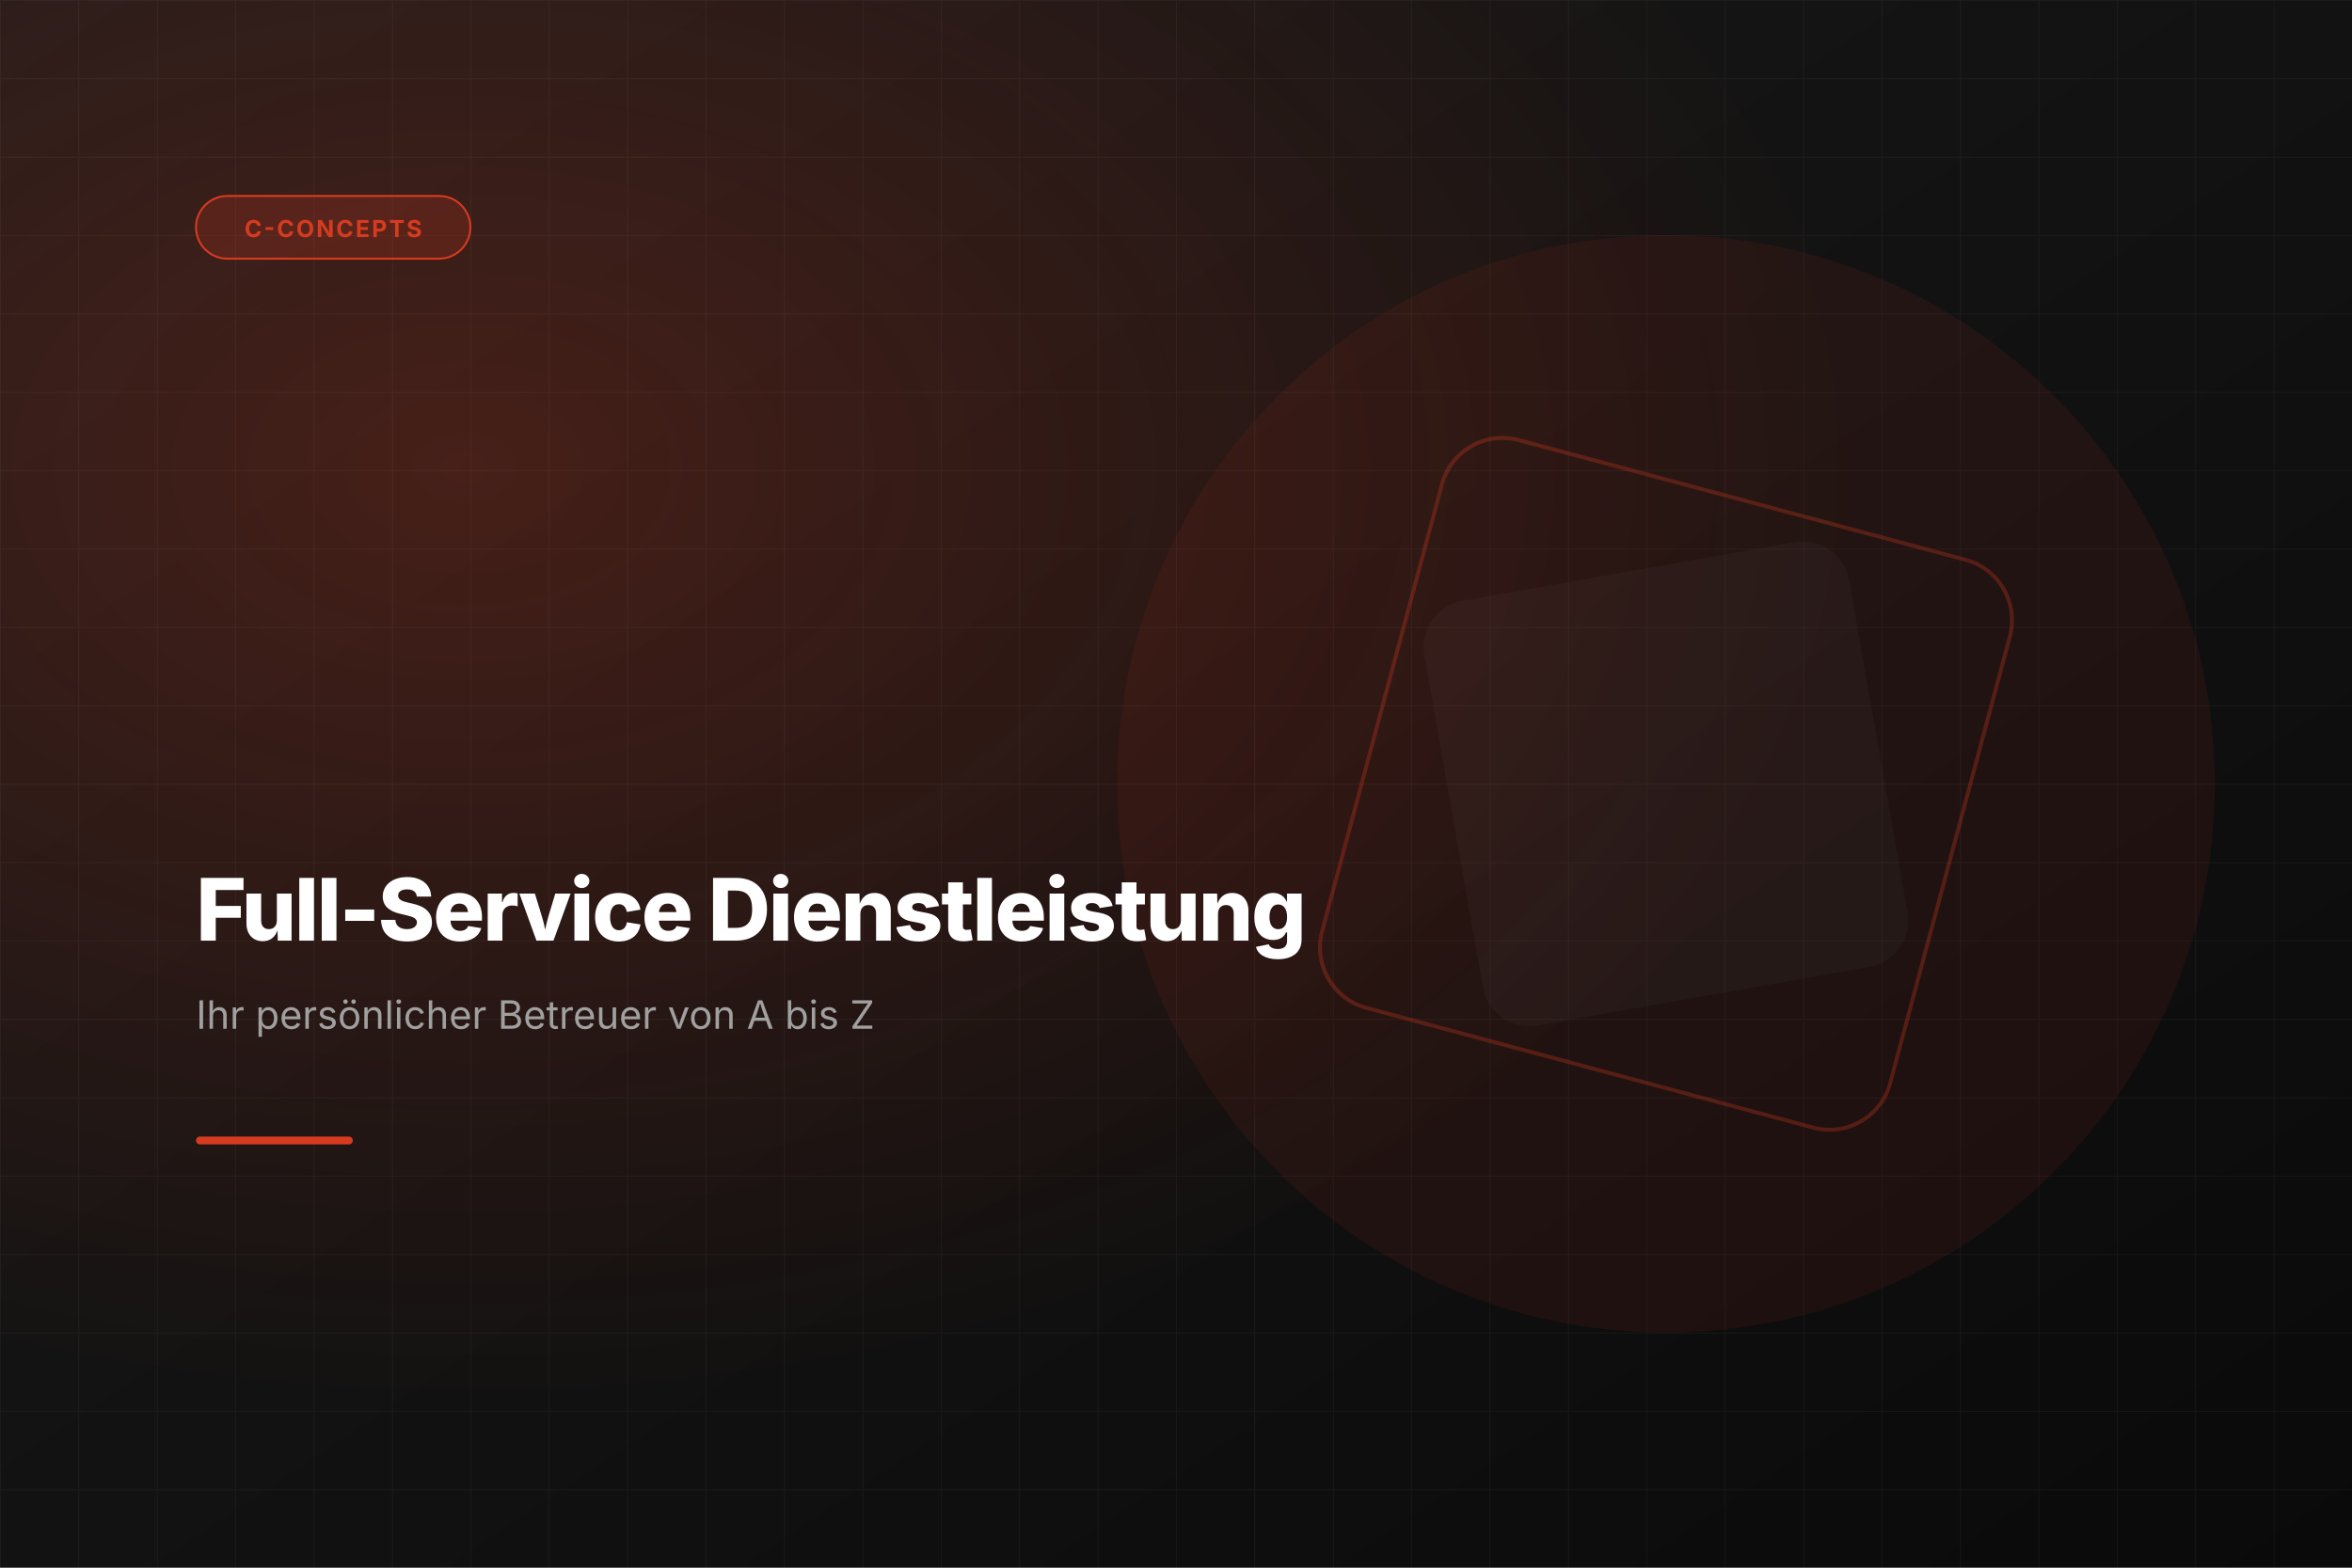
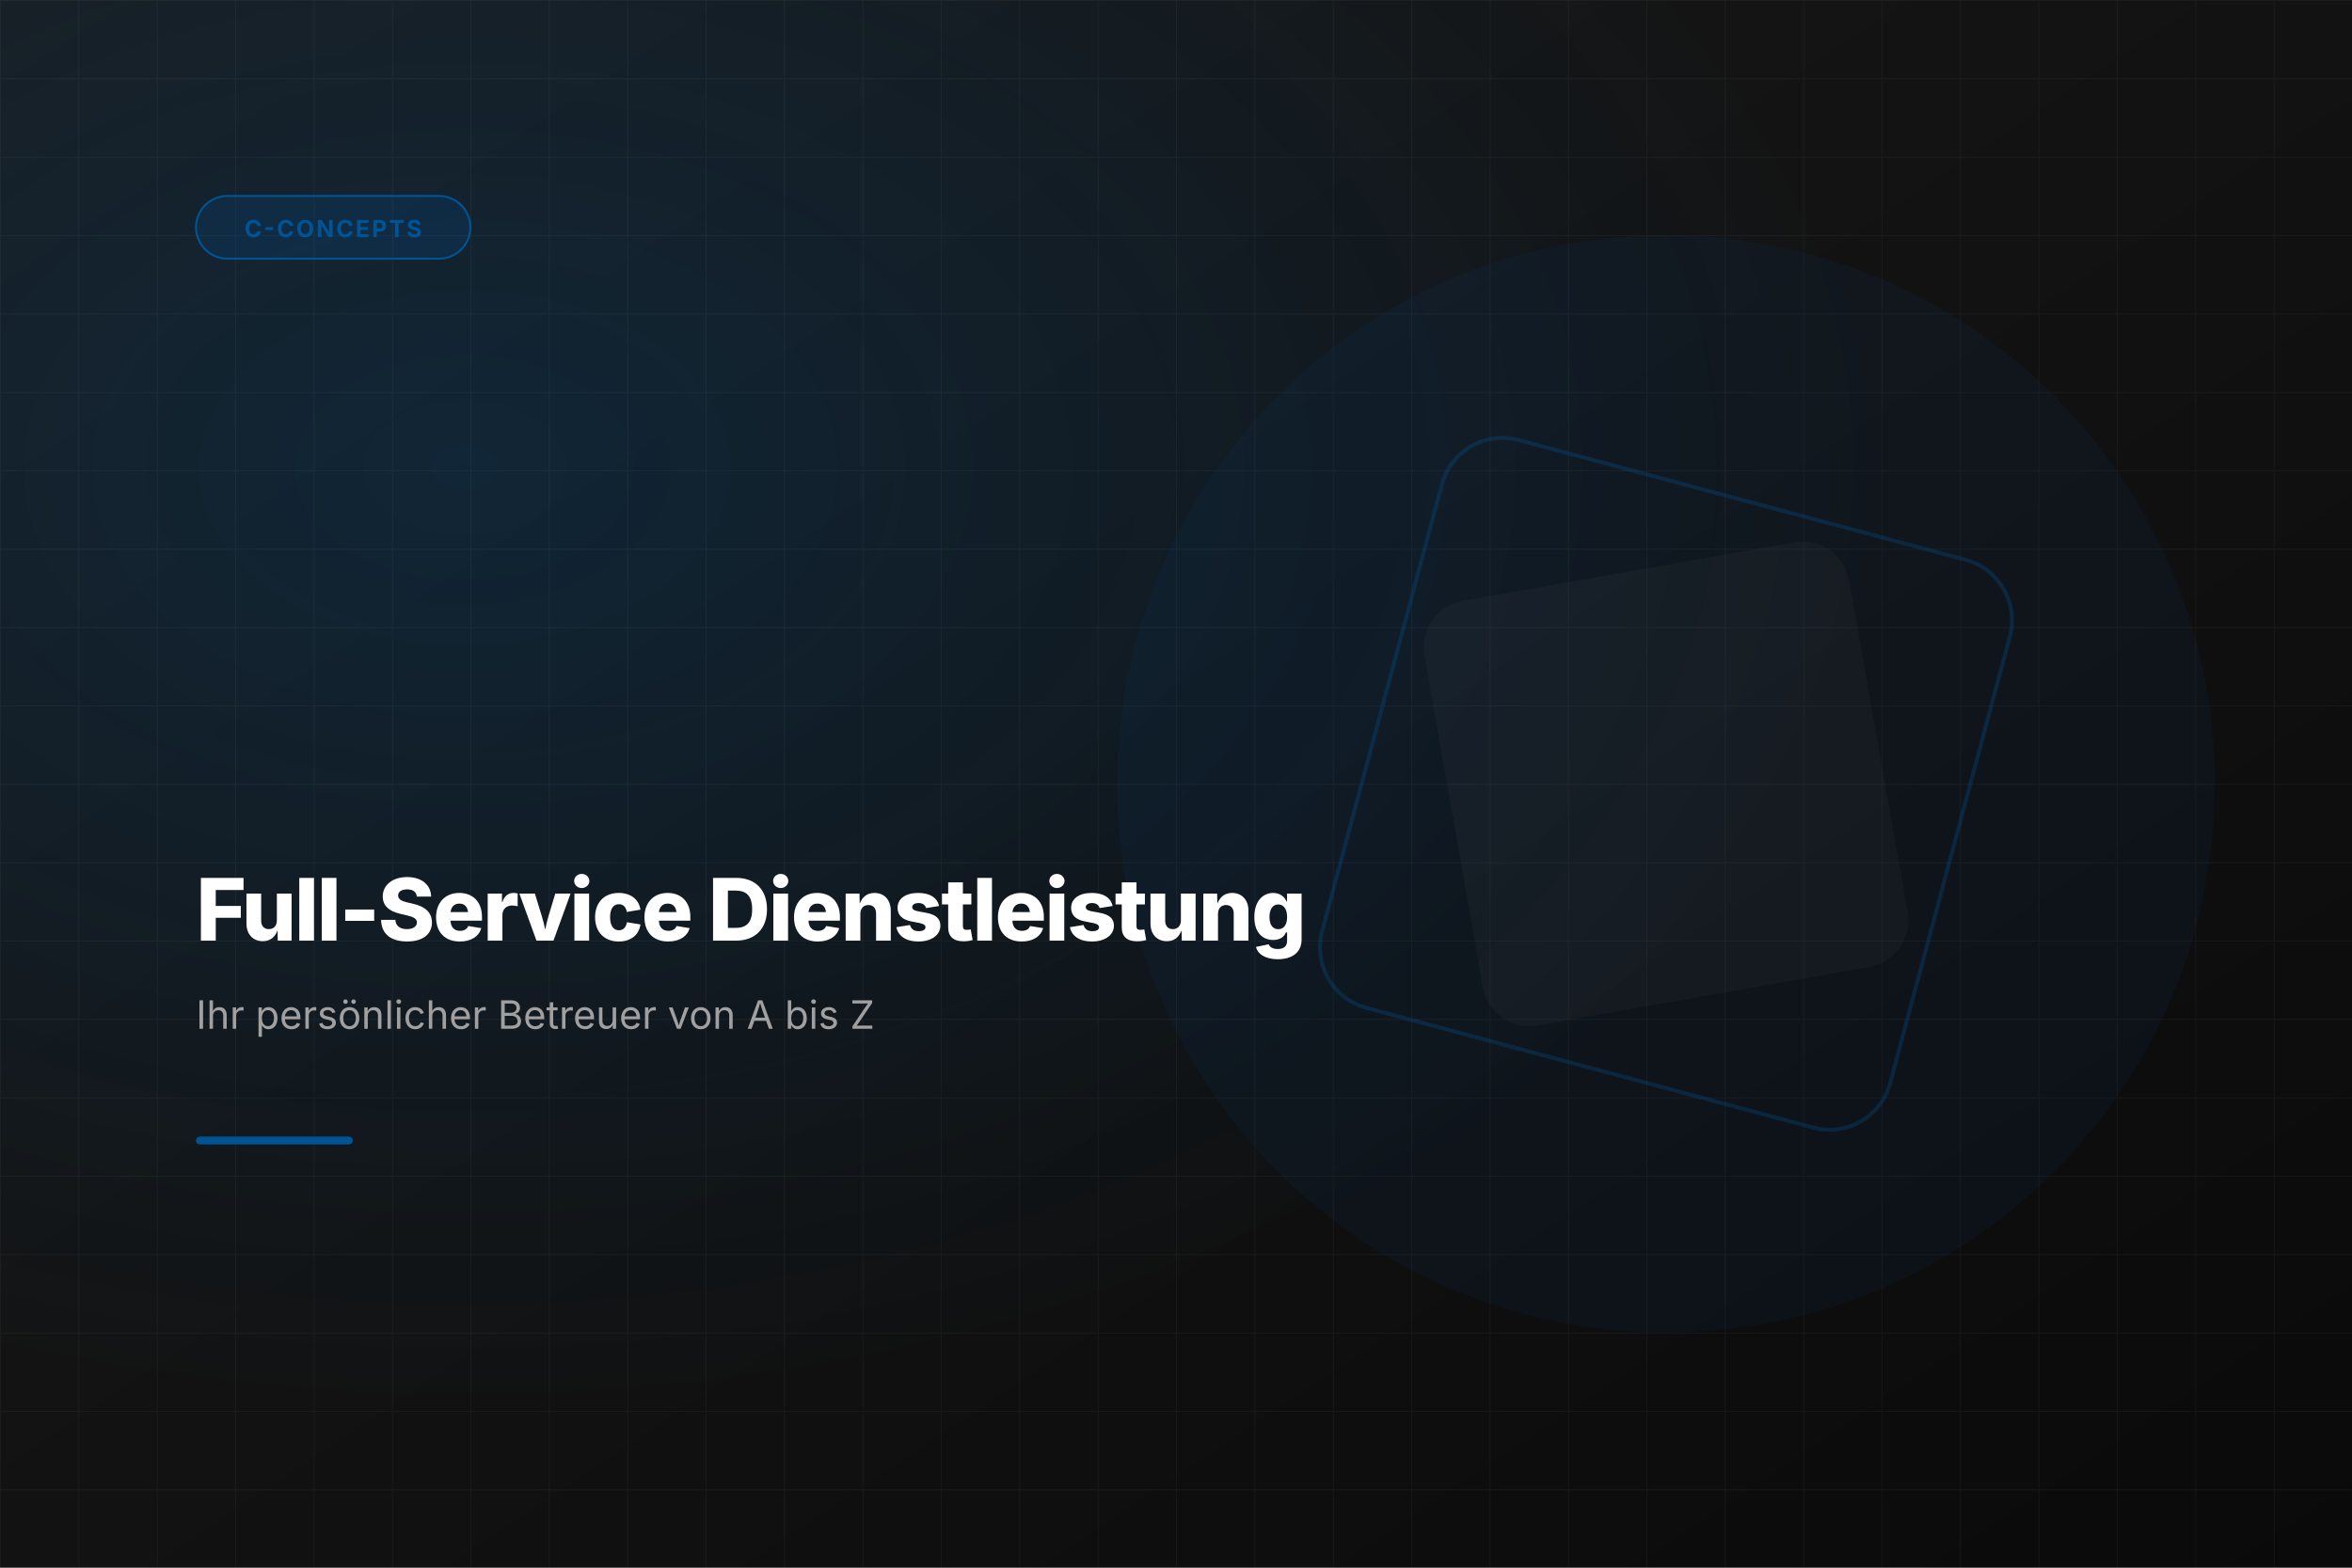
<svg xmlns="http://www.w3.org/2000/svg" viewBox="0 0 1200 800" width="100%" height="100%">
  <defs>
    <linearGradient id="bgGrad" x1="0%" y1="0%" x2="100%" y2="100%">
      <stop offset="0%" stop-color="#1A1A1A" />
      <stop offset="50%" stop-color="#121212" />
      <stop offset="100%" stop-color="#0A0A0A" />
    </linearGradient>
    <radialGradient id="accentGlow" cx="20%" cy="30%" r="60%">
-       <stop offset="0%" stop-color="#D63B1F" stop-opacity="0.25" />
-       <stop offset="100%" stop-color="#D63B1F" stop-opacity="0" />
+       <stop offset="0%" stop-color="#005496" stop-opacity="0.25" />
+       <stop offset="100%" stop-color="#005496" stop-opacity="0" />
    </radialGradient>
    <pattern id="grid" width="40" height="40" patternUnits="userSpaceOnUse">
      <path d="M 40 0 L 0 0 0 40" fill="none" stroke="#FFFFFF" stroke-opacity="0.04" stroke-width="1" />
    </pattern>
  </defs>
  <rect width="1200" height="800" fill="url(#bgGrad)" />
  <rect width="1200" height="800" fill="url(#accentGlow)" />
  <rect width="1200" height="800" fill="url(#grid)" />
-   <circle cx="850" cy="400" r="280" fill="#D63B1F" fill-opacity="0.08" />
-   <rect x="700" y="250" width="300" height="300" rx="32" fill="none" stroke="#D63B1F" stroke-opacity="0.3" stroke-width="2" transform="rotate(15 850 400)" />
+   <circle cx="850" cy="400" r="280" fill="#005496" fill-opacity="0.08" />
+   <rect x="700" y="250" width="300" height="300" rx="32" fill="none" stroke="#005496" stroke-opacity="0.3" stroke-width="2" transform="rotate(15 850 400)" />
  <rect x="740" y="290" width="220" height="220" rx="24" fill="#FFFFFF" fill-opacity="0.03" transform="rotate(-10 850 400)" />
  <g transform="translate(100, 100)">
-     <rect width="140" height="32" rx="16" fill="#D63B1F" fill-opacity="0.2" stroke="#D63B1F" stroke-width="1" />
-     <text x="70" y="21" fill="#D63B1F" font-family="system-ui, -apple-system, sans-serif" font-size="12" font-weight="700" text-anchor="middle" letter-spacing="1">C-CONCEPTS</text>
+     <rect width="140" height="32" rx="16" fill="#005496" fill-opacity="0.2" stroke="#005496" stroke-width="1" />
+     <text x="70" y="21" fill="#005496" font-family="system-ui, -apple-system, sans-serif" font-size="12" font-weight="700" text-anchor="middle" letter-spacing="1">C-CONCEPTS</text>
  </g>
  <g transform="translate(100, 480)">
    <text x="0" y="0" fill="#FFFFFF" font-family="system-ui, -apple-system, sans-serif" font-size="44" font-weight="800" letter-spacing="-1">Full-Service Dienstleistung</text>
    <text x="0" y="45" fill="#A0A0A0" font-family="system-ui, -apple-system, sans-serif" font-size="20" font-weight="400">Ihr persönlicher Betreuer von A bis Z</text>
  </g>
-   <rect x="100" y="580" width="80" height="4" rx="2" fill="#D63B1F" />
+   <rect x="100" y="580" width="80" height="4" rx="2" fill="#005496" />
</svg>
